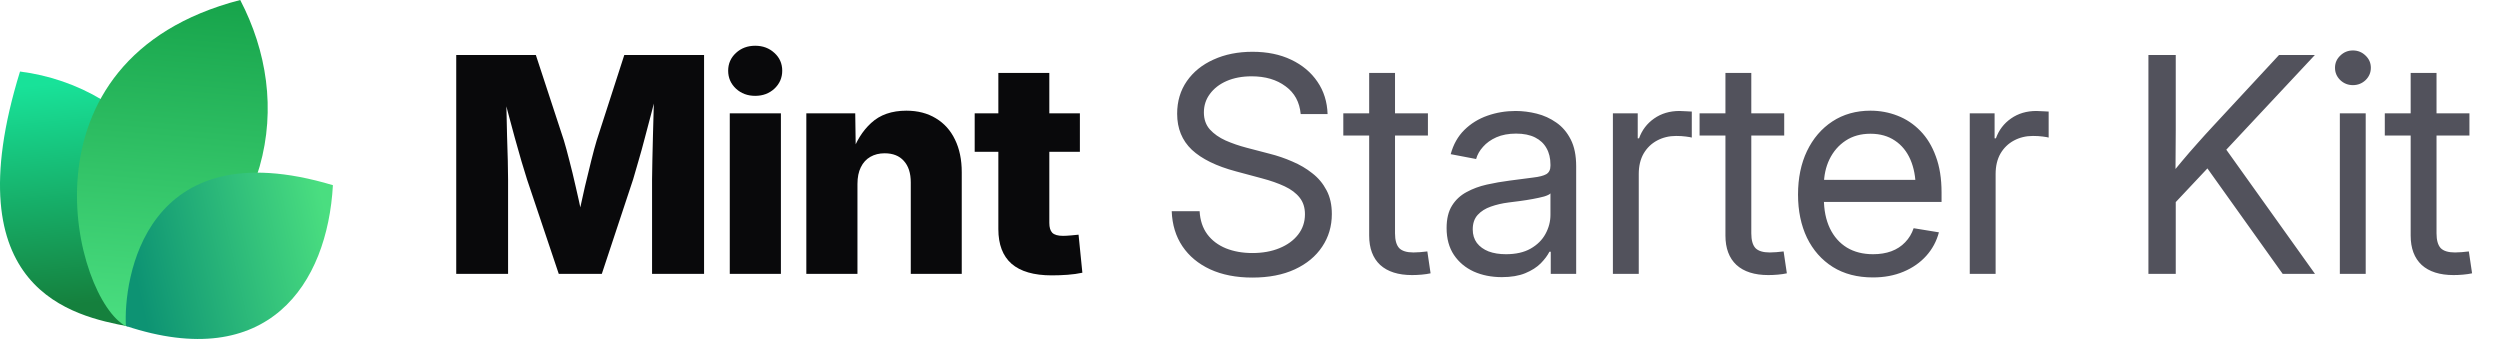
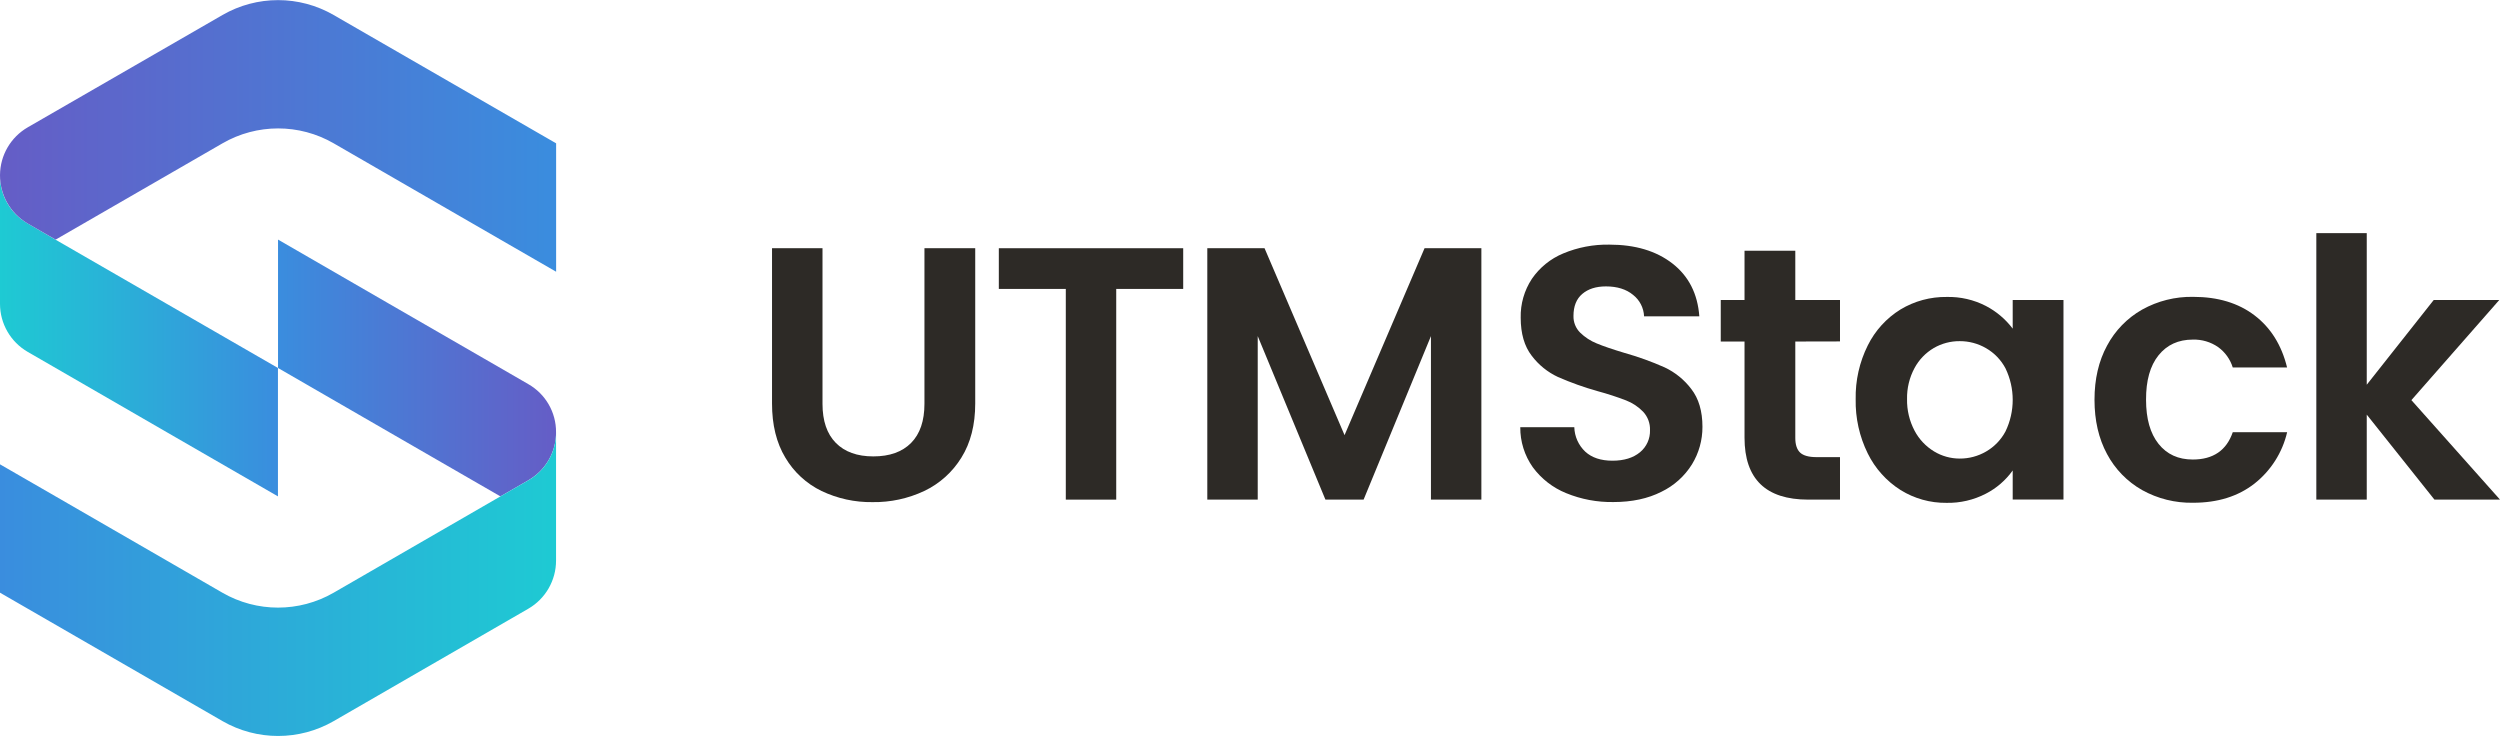
- <svg xmlns="http://www.w3.org/2000/svg" width="177" height="24" viewBox="0 0 177 24" fill="none">
-   <path d="M9.061 23.108C5.268 22.377 -3.391 20.627 1.417 5.064C9.634 6.099 16.973 14.064 9.061 23.108Z" fill="url(#paint0_linear_17557_2020)" />
-   <path d="M8.919 23.094C5.276 21.222 0.784 4.209 17.007 0C20.757 7.193 19.621 16.545 8.919 23.094Z" fill="url(#paint1_linear_17557_2020)" />
-   <path d="M8.914 23.079C8.735 19.882 10.159 9.085 23.57 13.111C23.181 20.123 18.984 26.418 8.914 23.079Z" fill="url(#paint2_linear_17557_2020)" />
-   <path d="M32.301 19.392V3.894H37.938L39.925 9.948C40.036 10.315 40.164 10.787 40.31 11.362C40.462 11.938 40.611 12.552 40.757 13.204C40.91 13.855 41.048 14.483 41.173 15.086C41.305 15.682 41.412 16.192 41.495 16.615H40.695C40.771 16.192 40.871 15.682 40.996 15.086C41.128 14.49 41.267 13.866 41.412 13.214C41.565 12.562 41.714 11.948 41.86 11.373C42.005 10.79 42.133 10.315 42.244 9.948L44.2 3.894H49.848V19.392H46.166V12.704C46.166 12.357 46.173 11.917 46.187 11.383C46.2 10.849 46.214 10.27 46.228 9.646C46.249 9.022 46.266 8.391 46.28 7.753C46.301 7.115 46.311 6.519 46.311 5.964H46.623C46.485 6.561 46.332 7.181 46.166 7.826C45.999 8.471 45.833 9.102 45.666 9.719C45.507 10.336 45.351 10.901 45.198 11.414C45.053 11.928 44.928 12.357 44.824 12.704L42.608 19.392H39.561L37.314 12.704C37.203 12.357 37.072 11.928 36.919 11.414C36.773 10.901 36.614 10.34 36.441 9.729C36.274 9.112 36.104 8.481 35.931 7.836C35.764 7.192 35.608 6.567 35.463 5.964H35.827C35.834 6.512 35.844 7.105 35.858 7.743C35.872 8.374 35.886 9.005 35.9 9.636C35.92 10.26 35.938 10.839 35.952 11.373C35.965 11.907 35.972 12.351 35.972 12.704V19.392H32.301ZM51.668 19.392V8.024H55.288V19.392H51.668ZM53.468 6.786C52.927 6.786 52.473 6.616 52.105 6.276C51.738 5.93 51.554 5.507 51.554 5.007C51.554 4.508 51.738 4.088 52.105 3.749C52.473 3.409 52.927 3.239 53.468 3.239C54.009 3.239 54.463 3.409 54.83 3.749C55.198 4.082 55.382 4.501 55.382 5.007C55.382 5.507 55.198 5.93 54.83 6.276C54.463 6.616 54.009 6.786 53.468 6.786ZM60.708 13.027V19.392H57.088V8.024H60.551L60.593 10.967H60.281C60.593 10.024 61.061 9.268 61.685 8.7C62.309 8.124 63.138 7.836 64.171 7.836C64.975 7.836 65.672 8.017 66.262 8.377C66.851 8.731 67.302 9.234 67.614 9.885C67.933 10.537 68.092 11.307 68.092 12.194V19.392H64.483V12.912C64.483 12.26 64.32 11.754 63.994 11.394C63.675 11.033 63.221 10.853 62.632 10.853C62.25 10.853 61.914 10.936 61.623 11.102C61.332 11.269 61.106 11.515 60.947 11.841C60.787 12.16 60.708 12.555 60.708 13.027ZM76.456 8.024V10.749H69.008V8.024H76.456ZM70.683 5.163H74.292V15.783C74.292 16.102 74.361 16.334 74.5 16.48C74.646 16.625 74.899 16.698 75.259 16.698C75.405 16.698 75.596 16.688 75.831 16.667C76.074 16.646 76.251 16.629 76.362 16.615L76.632 19.309C76.313 19.378 75.963 19.427 75.582 19.455C75.207 19.482 74.836 19.496 74.469 19.496C73.2 19.496 72.25 19.222 71.619 18.674C70.995 18.127 70.683 17.308 70.683 16.22V5.163Z" fill="#09090B" />
-   <path d="M88.667 19.652C87.523 19.652 86.528 19.458 85.682 19.07C84.843 18.681 84.188 18.137 83.716 17.437C83.245 16.736 82.992 15.908 82.957 14.951H84.933C84.968 15.596 85.148 16.14 85.474 16.584C85.8 17.021 86.24 17.354 86.795 17.582C87.35 17.804 87.974 17.915 88.667 17.915C89.388 17.915 90.026 17.801 90.581 17.572C91.143 17.343 91.583 17.024 91.902 16.615C92.228 16.199 92.391 15.717 92.391 15.169C92.391 14.698 92.266 14.306 92.017 13.994C91.767 13.675 91.413 13.408 90.956 13.193C90.498 12.978 89.954 12.787 89.323 12.621L87.502 12.132C86.123 11.765 85.082 11.255 84.382 10.603C83.689 9.944 83.342 9.095 83.342 8.055C83.342 7.174 83.571 6.404 84.028 5.746C84.486 5.087 85.117 4.577 85.921 4.217C86.726 3.849 87.645 3.666 88.678 3.666C89.718 3.666 90.63 3.853 91.413 4.227C92.204 4.602 92.824 5.122 93.275 5.787C93.726 6.446 93.965 7.209 93.993 8.076H92.089C92.013 7.23 91.656 6.574 91.018 6.11C90.387 5.638 89.586 5.403 88.615 5.403C87.95 5.403 87.36 5.513 86.847 5.735C86.341 5.957 85.946 6.262 85.661 6.651C85.377 7.032 85.235 7.469 85.235 7.961C85.235 8.447 85.377 8.849 85.661 9.168C85.946 9.48 86.317 9.74 86.774 9.948C87.232 10.149 87.724 10.319 88.251 10.457L89.884 10.884C90.439 11.023 90.977 11.206 91.496 11.435C92.023 11.657 92.495 11.934 92.911 12.267C93.334 12.593 93.67 12.995 93.92 13.474C94.17 13.945 94.294 14.504 94.294 15.149C94.294 16.015 94.066 16.788 93.608 17.468C93.157 18.148 92.512 18.681 91.673 19.07C90.834 19.458 89.832 19.652 88.667 19.652ZM101.097 8.024V9.594H95.106V8.024H101.097ZM96.937 5.163H98.767V16.521C98.767 17 98.865 17.347 99.059 17.562C99.26 17.77 99.6 17.874 100.078 17.874C100.21 17.874 100.366 17.867 100.546 17.853C100.733 17.832 100.903 17.815 101.056 17.801L101.285 19.351C101.097 19.392 100.886 19.423 100.65 19.444C100.414 19.465 100.189 19.475 99.974 19.475C98.996 19.475 98.244 19.236 97.717 18.758C97.197 18.272 96.937 17.579 96.937 16.677V5.163ZM106.33 19.621C105.595 19.621 104.932 19.489 104.343 19.226C103.754 18.955 103.285 18.564 102.939 18.05C102.592 17.53 102.419 16.896 102.419 16.147C102.419 15.495 102.547 14.965 102.804 14.556C103.06 14.146 103.403 13.828 103.833 13.599C104.263 13.363 104.742 13.186 105.269 13.068C105.796 12.95 106.333 12.857 106.881 12.787C107.574 12.69 108.132 12.617 108.555 12.569C108.978 12.52 109.287 12.441 109.481 12.33C109.675 12.212 109.772 12.014 109.772 11.737V11.654C109.772 11.203 109.679 10.815 109.492 10.489C109.311 10.163 109.041 9.91 108.68 9.729C108.32 9.549 107.872 9.459 107.338 9.459C106.805 9.459 106.34 9.546 105.945 9.719C105.556 9.892 105.241 10.118 104.998 10.395C104.755 10.665 104.593 10.953 104.509 11.258L102.71 10.915C102.897 10.222 103.22 9.65 103.677 9.199C104.135 8.748 104.679 8.412 105.31 8.19C105.941 7.968 106.607 7.857 107.307 7.857C107.8 7.857 108.295 7.92 108.795 8.044C109.301 8.169 109.765 8.381 110.188 8.679C110.611 8.97 110.951 9.369 111.208 9.875C111.464 10.374 111.593 11.005 111.593 11.768V19.392H109.793V17.822H109.7C109.568 18.085 109.363 18.359 109.086 18.643C108.809 18.921 108.444 19.153 107.994 19.34C107.543 19.527 106.988 19.621 106.33 19.621ZM106.621 17.998C107.321 17.998 107.904 17.867 108.368 17.603C108.84 17.333 109.19 16.986 109.419 16.563C109.654 16.133 109.772 15.682 109.772 15.211V13.692C109.703 13.769 109.554 13.841 109.325 13.911C109.096 13.973 108.829 14.032 108.524 14.088C108.226 14.143 107.921 14.192 107.609 14.233C107.304 14.275 107.033 14.309 106.798 14.337C106.354 14.393 105.938 14.49 105.549 14.628C105.168 14.76 104.86 14.954 104.624 15.211C104.388 15.467 104.27 15.811 104.27 16.241C104.27 16.615 104.367 16.934 104.561 17.198C104.762 17.461 105.04 17.662 105.393 17.801C105.747 17.933 106.156 17.998 106.621 17.998ZM114.193 19.392V8.024H115.951V9.792H116.045C116.253 9.209 116.61 8.741 117.116 8.388C117.622 8.034 118.219 7.857 118.905 7.857C119.058 7.857 119.217 7.864 119.384 7.878C119.55 7.885 119.682 7.892 119.779 7.899V9.74C119.716 9.719 119.578 9.695 119.363 9.667C119.155 9.639 118.922 9.625 118.666 9.625C118.174 9.625 117.726 9.733 117.324 9.948C116.922 10.163 116.603 10.471 116.367 10.874C116.138 11.276 116.024 11.758 116.024 12.319V19.392H114.193ZM126.322 8.024V9.594H120.33V8.024H126.322ZM122.161 5.163H123.992V16.521C123.992 17 124.089 17.347 124.283 17.562C124.484 17.77 124.824 17.874 125.302 17.874C125.434 17.874 125.59 17.867 125.77 17.853C125.958 17.832 126.127 17.815 126.28 17.801L126.509 19.351C126.322 19.392 126.11 19.423 125.874 19.444C125.639 19.465 125.413 19.475 125.198 19.475C124.221 19.475 123.468 19.236 122.941 18.758C122.421 18.272 122.161 17.579 122.161 16.677V5.163ZM132.604 19.642C131.502 19.642 130.555 19.396 129.765 18.903C128.974 18.404 128.364 17.714 127.934 16.834C127.511 15.946 127.3 14.927 127.3 13.775C127.3 12.611 127.511 11.584 127.934 10.697C128.364 9.802 128.964 9.102 129.734 8.596C130.51 8.089 131.408 7.836 132.428 7.836C133.1 7.836 133.738 7.954 134.341 8.19C134.952 8.426 135.489 8.783 135.954 9.261C136.425 9.74 136.793 10.343 137.056 11.071C137.327 11.792 137.462 12.645 137.462 13.63V14.296H128.433V12.735H136.463L135.631 13.297C135.631 12.541 135.506 11.876 135.257 11.3C135.007 10.725 134.643 10.277 134.165 9.958C133.686 9.632 133.107 9.469 132.428 9.469C131.748 9.469 131.162 9.632 130.67 9.958C130.177 10.284 129.796 10.725 129.526 11.279C129.262 11.827 129.13 12.441 129.13 13.12V14.046C129.13 14.864 129.273 15.572 129.557 16.168C129.841 16.757 130.243 17.211 130.763 17.53C131.283 17.842 131.901 17.998 132.615 17.998C133.093 17.998 133.523 17.929 133.905 17.79C134.293 17.645 134.619 17.433 134.882 17.156C135.153 16.879 135.354 16.546 135.486 16.157L137.275 16.449C137.108 17.08 136.81 17.634 136.38 18.113C135.95 18.591 135.413 18.966 134.768 19.236C134.123 19.507 133.402 19.642 132.604 19.642ZM139.459 19.392V8.024H141.217V9.792H141.311C141.519 9.209 141.876 8.741 142.382 8.388C142.888 8.034 143.485 7.857 144.171 7.857C144.324 7.857 144.483 7.864 144.649 7.878C144.816 7.885 144.948 7.892 145.045 7.899V9.74C144.982 9.719 144.844 9.695 144.629 9.667C144.421 9.639 144.188 9.625 143.932 9.625C143.439 9.625 142.992 9.733 142.59 9.948C142.188 10.163 141.869 10.471 141.633 10.874C141.404 11.276 141.29 11.758 141.29 12.319V19.392H139.459ZM153.429 14.961V12.715C153.783 12.257 154.136 11.82 154.49 11.404C154.844 10.981 155.204 10.565 155.572 10.156C155.939 9.74 156.314 9.327 156.695 8.918L161.355 3.894H163.893L157.277 10.967H157.184L153.429 14.961ZM152.108 19.392V3.894H154.043V9.241L154.022 12.559L154.043 13.505V19.392H152.108ZM161.615 19.392L155.967 11.477L157.173 9.969L163.903 19.392H161.615ZM165.661 19.392V8.024H167.492V19.392H165.661ZM166.587 6.027C166.24 6.027 165.942 5.909 165.692 5.673C165.443 5.43 165.318 5.139 165.318 4.799C165.318 4.459 165.443 4.172 165.692 3.936C165.942 3.693 166.24 3.572 166.587 3.572C166.934 3.572 167.232 3.693 167.482 3.936C167.731 4.172 167.856 4.459 167.856 4.799C167.856 5.139 167.731 5.43 167.482 5.673C167.232 5.909 166.934 6.027 166.587 6.027ZM174.836 8.024V9.594H168.844V8.024H174.836ZM170.675 5.163H172.506V16.521C172.506 17 172.603 17.347 172.797 17.562C172.998 17.77 173.338 17.874 173.816 17.874C173.948 17.874 174.104 17.867 174.284 17.853C174.472 17.832 174.641 17.815 174.794 17.801L175.023 19.351C174.836 19.392 174.624 19.423 174.388 19.444C174.153 19.465 173.927 19.475 173.712 19.475C172.735 19.475 171.982 19.236 171.455 18.758C170.935 18.272 170.675 17.579 170.675 16.677V5.163Z" fill="#52525C" />
+ <svg xmlns="http://www.w3.org/2000/svg" xmlns:xlink="http://www.w3.org/1999/xlink" viewBox="0 0 1000 294.39">
  <defs>
-     <linearGradient id="paint0_linear_17557_2020" x1="3.776" y1="5.916" x2="5.232" y2="21.559" gradientUnits="userSpaceOnUse">
-       <stop stop-color="#18E299" />
-       <stop offset="1" stop-color="#15803D" />
+     <style>.cls-1{fill:url(#Degradado_sin_nombre_13);}.cls-2{fill:url(#Degradado_sin_nombre_30);}.cls-3{fill:url(#Degradado_sin_nombre_28);}.cls-4{fill:url(#Degradado_sin_nombre_24);}.cls-5{fill:url(#Degradado_sin_nombre_30-2);}.cls-6{fill:url(#Degradado_sin_nombre_24-2);}.cls-7{fill:#2d2a26;}</style>
+     <linearGradient id="Degradado_sin_nombre_13" x1="0.01" y1="134.72" x2="111.21" y2="134.72" gradientUnits="userSpaceOnUse">
+       <stop offset="0" stop-color="#1ecad3" />
+       <stop offset="1" stop-color="#3a8dde" />
    </linearGradient>
-     <linearGradient id="paint1_linear_17557_2020" x1="12.171" y1="-0.718" x2="10.19" y2="22.983" gradientUnits="userSpaceOnUse">
-       <stop stop-color="#16A34A" />
-       <stop offset="1" stop-color="#4ADE80" />
+     <linearGradient id="Degradado_sin_nombre_30" x1="111.21" y1="147.19" x2="222.42" y2="147.19" gradientUnits="userSpaceOnUse">
+       <stop offset="0" stop-color="#3a8dde" />
+       <stop offset="1" stop-color="#655dc6" />
    </linearGradient>
-     <linearGradient id="paint2_linear_17557_2020" x1="23.133" y1="15.353" x2="9.338" y2="18.52" gradientUnits="userSpaceOnUse">
-       <stop stop-color="#4ADE80" />
-       <stop offset="1" stop-color="#0D9373" />
+     <linearGradient id="Degradado_sin_nombre_28" y1="54.35" x2="222.42" y2="54.35" gradientUnits="userSpaceOnUse">
+       <stop offset="0" stop-color="#655dc6" />
+       <stop offset="1" stop-color="#3a8dde" />
    </linearGradient>
+     <linearGradient id="Degradado_sin_nombre_24" x1="0.01" y1="233.64" x2="222.42" y2="233.64" gradientUnits="userSpaceOnUse">
+       <stop offset="0" stop-color="#3a8dde" />
+       <stop offset="1" stop-color="#1ecad3" />
+     </linearGradient>
+     <linearGradient id="Degradado_sin_nombre_30-2" x1="111.21" y1="192.73" x2="222.42" y2="192.73" xlink:href="#Degradado_sin_nombre_30" />
+     <linearGradient id="Degradado_sin_nombre_24-2" x1="0.01" y1="192.73" x2="222.42" y2="192.73" xlink:href="#Degradado_sin_nombre_24" />
  </defs>
+   <g id="Capa_2" data-name="Capa 2">
+     <g id="Capa_1-2" data-name="Capa 1">
+       <path class="cls-1" d="M11.11,89.42l-.25-.16A21.92,21.92,0,0,1,0,70.88v50.64a22.22,22.22,0,0,0,11.13,19.26l11.11,6.41,44.46,25.69h0l44.48,25.67V147.19l-89-51.34Z" />
+       <path class="cls-2" d="M211.5,192l.19-.11a22,22,0,0,0,10.73-19v0a22,22,0,0,0-11.12-19.25l-11.14-6.44-44.48-25.67L111.21,95.83v51.36l44.47,25.69h0l44.48,25.67,8.91-5.13,2.21-1.27Z" />
+       <path class="cls-3" d="M10.86,89.26l.25.16,11.14,6.43L89,57.33a44.46,44.46,0,0,1,44.48,0l66.71,38.52,22.26,12.84V57.33L133.45,6A44.46,44.46,0,0,0,89,6L11.13,50.91a22.22,22.22,0,0,0-.27,38.35ZM0,70.88v0Z" />
+       <path class="cls-4" d="M211.69,191.92l-.19.11-.2.12-2.21,1.27-8.91,5.13-66.73,38.54a44.51,44.51,0,0,1-44.48,0L22.23,198.55,0,185.73v51.34l89,51.37a44.56,44.56,0,0,0,44.48,0L211.3,243.5a22.23,22.23,0,0,0,11.12-19.27V172.9A22,22,0,0,1,211.69,191.92Z" />
+       <path class="cls-5" d="M211.5,192l-.2.12-2.21,1.27,2.21-1.27Z" />
+       <path class="cls-6" d="M211.5,192l-.2.12-2.21,1.27,2.21-1.27Z" />
+       <path class="cls-7" d="M329,99.29v62.24q0,10.23,5.33,15.63t15,5.4q9.79,0,15.12-5.4t5.33-15.63V99.29h20.31v62.09q0,12.83-5.54,21.68a35.17,35.17,0,0,1-14.84,13.33A47,47,0,0,1,349,200.85a45.84,45.84,0,0,1-20.39-4.46,34,34,0,0,1-14.47-13.33q-5.34-8.85-5.33-21.68V99.29Z" />
+       <path class="cls-7" d="M473.28,99.29v16.28H446.49v84.28H426.32V115.57H399.53V99.29Z" />
+       <path class="cls-7" d="M592.55,99.29V199.85H572.38V134.44l-26.94,65.41H530.17l-27.08-65.41v65.41H482.92V99.29h22.9l32,74.77,32-74.77Z" />
+       <path class="cls-7" d="M626.44,197.25a31.08,31.08,0,0,1-13.33-10.37,27.36,27.36,0,0,1-5-16h21.61a14,14,0,0,0,4.4,9.8q3.95,3.6,10.87,3.6T656,180.9a11,11,0,0,0,4-8.86,10.25,10.25,0,0,0-2.74-7.34,19.14,19.14,0,0,0-6.84-4.54,116.12,116.12,0,0,0-11.31-3.68,121.54,121.54,0,0,1-15.92-5.68,27.84,27.84,0,0,1-10.51-8.51q-4.39-5.68-4.4-15.19a27.15,27.15,0,0,1,4.47-15.56,28.39,28.39,0,0,1,12.53-10.16,45.67,45.67,0,0,1,18.44-3.53q15.56,0,25.28,7.57t10.73,21.1H657.63a11.51,11.51,0,0,0-4.4-8.57q-4.1-3.39-10.87-3.39-5.91,0-9.44,3t-3.53,8.79a9.08,9.08,0,0,0,2.67,6.7,20.37,20.37,0,0,0,6.63,4.32c2.63,1.1,6.36,2.37,11.16,3.81a118.59,118.59,0,0,1,16,5.77,28.73,28.73,0,0,1,10.66,8.64q4.47,5.76,4.47,15.13a28.49,28.49,0,0,1-4.18,15,29.54,29.54,0,0,1-12.25,11q-8.07,4.09-19.16,4.1A47.77,47.77,0,0,1,626.44,197.25Z" />
+       <path class="cls-7" d="M718.12,136.61v38.6q0,4,1.94,5.84c1.3,1.2,3.48,1.8,6.56,1.8H736v17H723.3q-25.49,0-25.49-24.78V136.61H688.3V120h9.51V100.3h20.31V120H736v16.57Z" />
+       <path class="cls-7" d="M747.1,138.19a35.35,35.35,0,0,1,13.11-14.41,34.9,34.9,0,0,1,18.51-5,32.55,32.55,0,0,1,15.63,3.6,31.88,31.88,0,0,1,10.73,9.08V120h20.31v79.81H805.08V188.18a30,30,0,0,1-10.73,9.29,32.81,32.81,0,0,1-15.77,3.67A34,34,0,0,1,760.21,196a36.2,36.2,0,0,1-13.11-14.62,46.94,46.94,0,0,1-4.83-21.69A46.15,46.15,0,0,1,747.1,138.19Zm55.1,9.15a20.24,20.24,0,0,0-7.78-8.07,20.81,20.81,0,0,0-10.52-2.81,20.38,20.38,0,0,0-10.37,2.74,20.61,20.61,0,0,0-7.71,8,25.15,25.15,0,0,0-3,12.46,26,26,0,0,0,3,12.61,21.32,21.32,0,0,0,7.78,8.28,19.77,19.77,0,0,0,10.3,2.88,20.71,20.71,0,0,0,10.52-2.81,20.28,20.28,0,0,0,7.78-8.06,29,29,0,0,0,0-25.21Z" />
+       <path class="cls-7" d="M842.82,138.26a36,36,0,0,1,14-14.4,40.4,40.4,0,0,1,20.45-5.12q14.84,0,24.56,7.42t13,20.82H893.1a15.88,15.88,0,0,0-5.84-8.14,16.91,16.91,0,0,0-10.15-3q-8.64,0-13.69,6.27t-5,17.79q0,11.38,5,17.65t13.69,6.26q12.24,0,16-10.94h21.75a36.83,36.83,0,0,1-13.11,20.6q-9.79,7.63-24.49,7.63A40.39,40.39,0,0,1,856.8,196a36,36,0,0,1-14-14.41q-5-9.28-5-21.68T842.82,138.26Z" />
+       <path class="cls-7" d="M973.78,199.85l-27.08-34v34H926.53V93.24H946.7v60.65L973.49,120h26.22l-35.15,40.05L1000,199.85Z" />
+     </g>
+   </g>
</svg>
